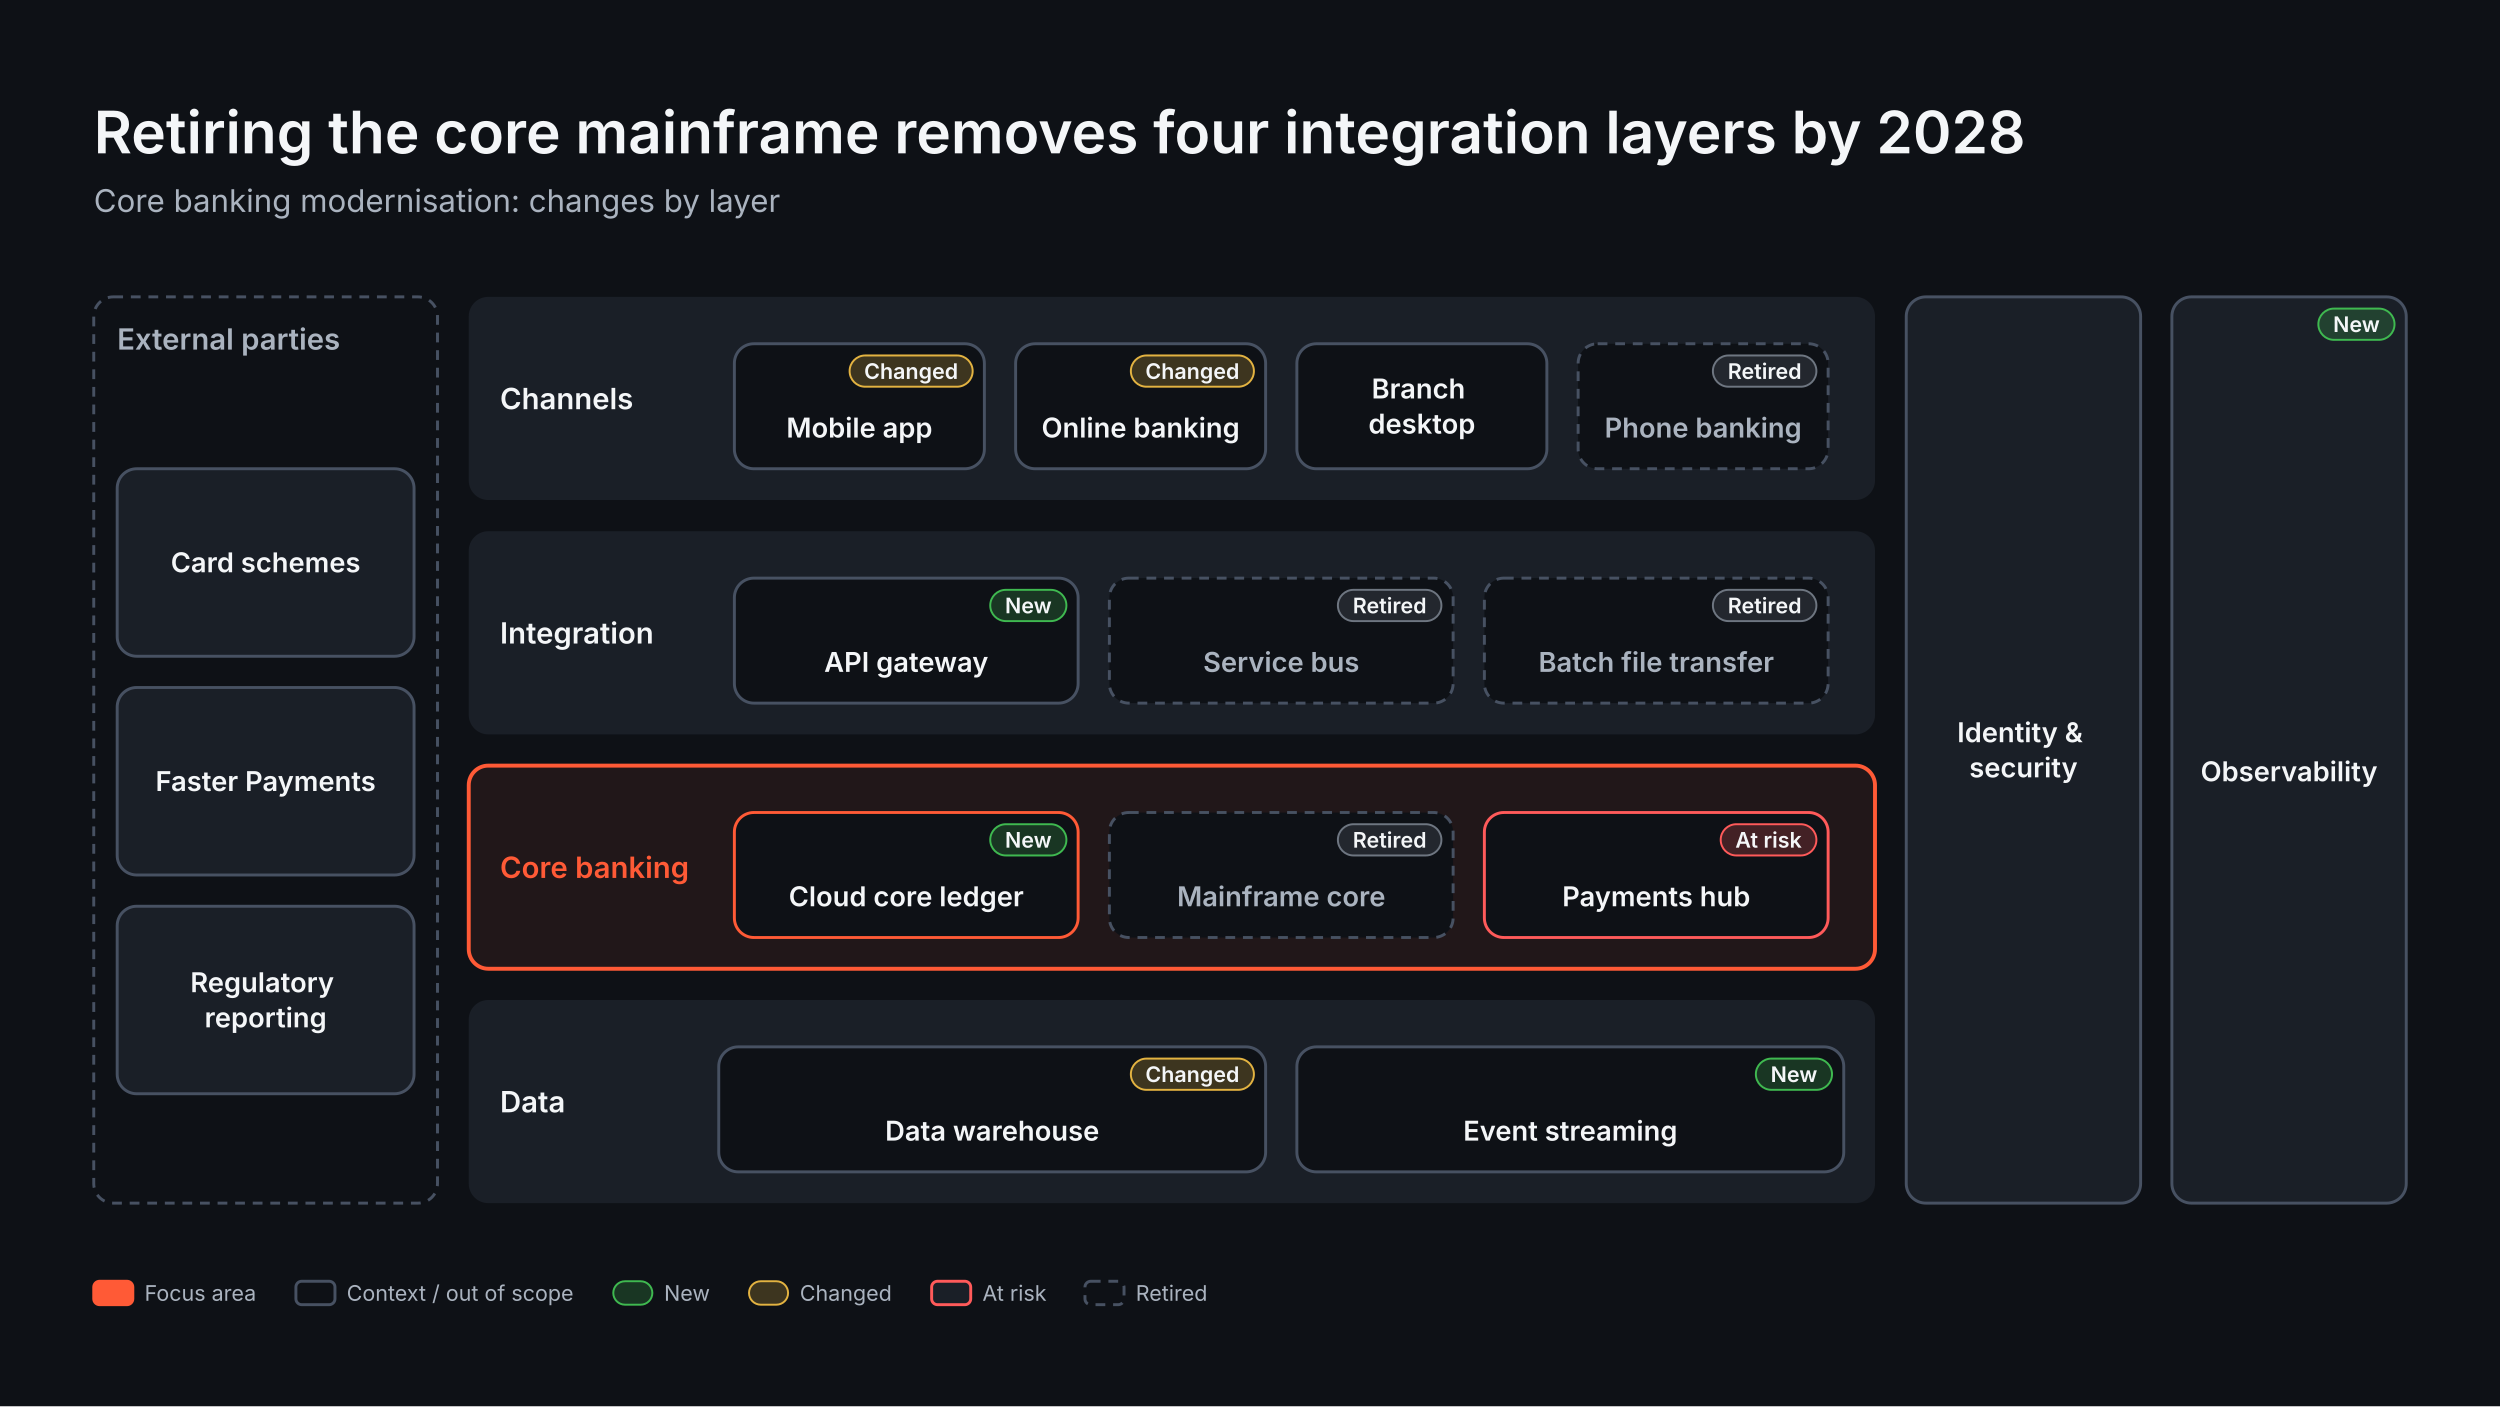
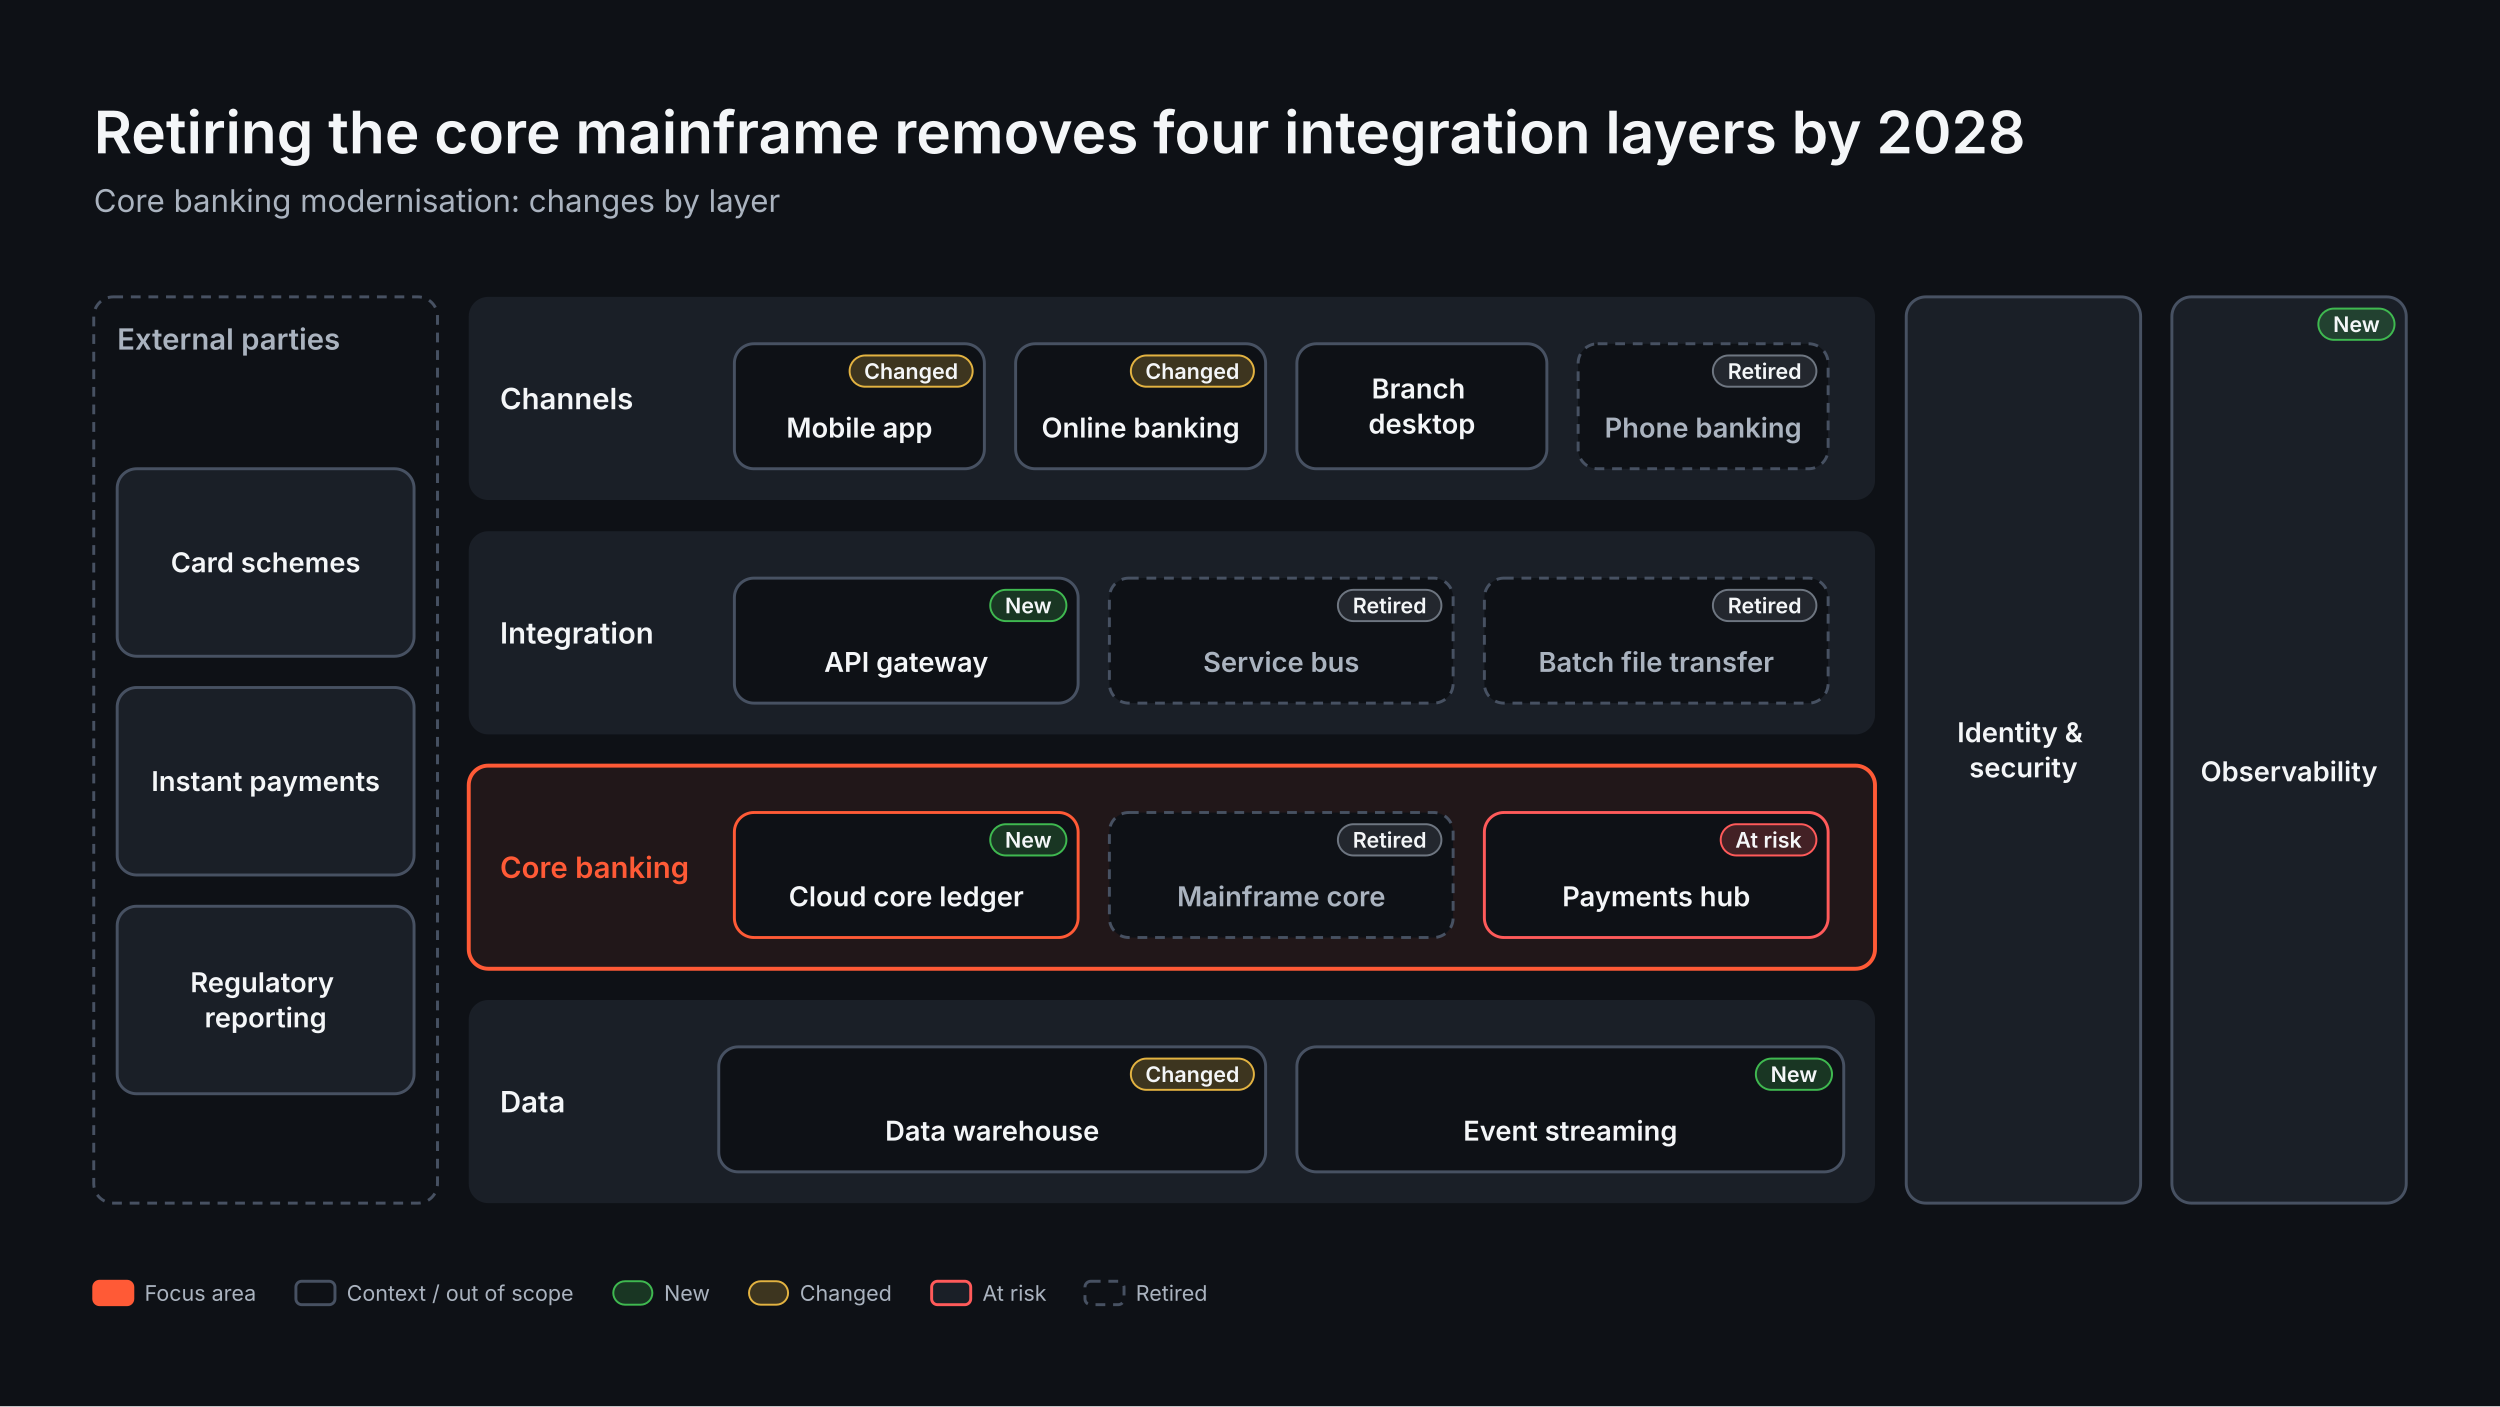
<svg xmlns="http://www.w3.org/2000/svg" width="1280" height="720" viewBox="0 0 1280 720" role="img" aria-labelledby="ds-svg-title ds-svg-desc" data-generator="diagram-studio 1.0.0" data-type="layered-architecture" data-theme="bold" data-altitude="detailed">
  <rect id="ds-background" data-role="background" width="1280" height="720" fill="#0E1116" />
  <text id="ds-title" data-role="title" font-family="Inter, 'Helvetica Neue', Arial, sans-serif" font-size="30" font-weight="600" fill="#F4F6F8">
    <tspan x="48" y="78.5">Retiring the core mainframe removes four integration layers by 2028</tspan>
  </text>
  <text id="ds-subtitle" data-role="subtitle" font-family="Inter, 'Helvetica Neue', Arial, sans-serif" font-size="16" font-weight="400" fill="#AAB3BF">
    <tspan x="48" y="108.5">Core banking modernisation: changes by layer</tspan>
  </text>
  <path id="channels" data-role="band" data-node="channels" d="M250 152H950A10 10 0 0 1 960 162V246A10 10 0 0 1 950 256H250A10 10 0 0 1 240 246V162A10 10 0 0 1 250 152Z" fill="#1A1F27" />
  <text id="channels--label" data-role="header" font-family="Inter, 'Helvetica Neue', Arial, sans-serif" font-size="15" font-weight="600" fill="#F4F6F8">
    <tspan x="256" y="209.5">Channels</tspan>
  </text>
  <path id="mobile" data-role="node" data-node="mobile" data-status="changed" d="M386 176H494A10 10 0 0 1 504 186V230A10 10 0 0 1 494 240H386A10 10 0 0 1 376 230V186A10 10 0 0 1 386 176Z" fill="#0E1116" stroke="#475162" stroke-width="1.5" stroke-linejoin="round" />
  <text id="mobile--label" data-role="label" font-family="Inter, 'Helvetica Neue', Arial, sans-serif" font-size="14" font-weight="600" fill="#F4F6F8" text-anchor="middle">
    <tspan x="440" y="224">Mobile app</tspan>
  </text>
  <path id="mobile--badge" data-role="badge" d="M443 182H490A8 8 0 0 1 498 190V190A8 8 0 0 1 490 198H443A8 8 0 0 1 435 190V190A8 8 0 0 1 443 182Z" fill="#3D351F" stroke="#E3B341" stroke-width="1" stroke-linejoin="round" />
  <text id="mobile--badge-text" data-role="label" font-family="Inter, 'Helvetica Neue', Arial, sans-serif" font-size="11" font-weight="600" fill="#F4F6F8" text-anchor="middle">
    <tspan x="466.5" y="194">Changed</tspan>
  </text>
  <path id="online" data-role="node" data-node="online" data-status="changed" d="M530 176H638A10 10 0 0 1 648 186V230A10 10 0 0 1 638 240H530A10 10 0 0 1 520 230V186A10 10 0 0 1 530 176Z" fill="#0E1116" stroke="#475162" stroke-width="1.5" stroke-linejoin="round" />
  <text id="online--label" data-role="label" font-family="Inter, 'Helvetica Neue', Arial, sans-serif" font-size="14" font-weight="600" fill="#F4F6F8" text-anchor="middle">
    <tspan x="584" y="224">Online banking</tspan>
  </text>
  <path id="online--badge" data-role="badge" d="M587 182H634A8 8 0 0 1 642 190V190A8 8 0 0 1 634 198H587A8 8 0 0 1 579 190V190A8 8 0 0 1 587 182Z" fill="#3D351F" stroke="#E3B341" stroke-width="1" stroke-linejoin="round" />
  <text id="online--badge-text" data-role="label" font-family="Inter, 'Helvetica Neue', Arial, sans-serif" font-size="11" font-weight="600" fill="#F4F6F8" text-anchor="middle">
    <tspan x="610.5" y="194">Changed</tspan>
  </text>
  <path id="branch" data-role="node" data-node="branch" d="M674 176H782A10 10 0 0 1 792 186V230A10 10 0 0 1 782 240H674A10 10 0 0 1 664 230V186A10 10 0 0 1 674 176Z" fill="#0E1116" stroke="#475162" stroke-width="1.5" stroke-linejoin="round" />
  <text id="branch--label" data-role="label" font-family="Inter, 'Helvetica Neue', Arial, sans-serif" font-size="14" font-weight="600" fill="#F4F6F8" text-anchor="middle">
    <tspan x="728" y="204">Branch</tspan>
    <tspan x="728" y="222">desktop</tspan>
  </text>
  <path id="ivr" data-role="node" data-node="ivr" data-emphasis="muted" data-status="retired" d="M818 176H926A10 10 0 0 1 936 186V230A10 10 0 0 1 926 240H818A10 10 0 0 1 808 230V186A10 10 0 0 1 818 176Z" fill="#0E1116" stroke="#475162" stroke-width="1.5" stroke-dasharray="5 4" stroke-linejoin="round" />
  <text id="ivr--label" data-role="label" font-family="Inter, 'Helvetica Neue', Arial, sans-serif" font-size="14" font-weight="600" fill="#AAB3BF" text-anchor="middle">
    <tspan x="872" y="224">Phone banking</tspan>
  </text>
  <path id="ivr--badge" data-role="badge" d="M885 182H922A8 8 0 0 1 930 190V190A8 8 0 0 1 922 198H885A8 8 0 0 1 877 190V190A8 8 0 0 1 885 182Z" fill="#23272E" stroke="#6E7681" stroke-width="1" stroke-linejoin="round" />
  <text id="ivr--badge-text" data-role="label" font-family="Inter, 'Helvetica Neue', Arial, sans-serif" font-size="11" font-weight="600" fill="#F4F6F8" text-anchor="middle">
    <tspan x="903.5" y="194">Retired</tspan>
  </text>
  <path id="integration" data-role="band" data-node="integration" d="M250 272H950A10 10 0 0 1 960 282V366A10 10 0 0 1 950 376H250A10 10 0 0 1 240 366V282A10 10 0 0 1 250 272Z" fill="#1A1F27" />
  <text id="integration--label" data-role="header" font-family="Inter, 'Helvetica Neue', Arial, sans-serif" font-size="15" font-weight="600" fill="#F4F6F8">
    <tspan x="256" y="329.5">Integration</tspan>
  </text>
  <path id="api-gateway" data-role="node" data-node="api-gateway" data-status="new" d="M386 296H542A10 10 0 0 1 552 306V350A10 10 0 0 1 542 360H386A10 10 0 0 1 376 350V306A10 10 0 0 1 386 296Z" fill="#0E1116" stroke="#475162" stroke-width="1.5" stroke-linejoin="round" />
  <text id="api-gateway--label" data-role="label" font-family="Inter, 'Helvetica Neue', Arial, sans-serif" font-size="14" font-weight="600" fill="#F4F6F8" text-anchor="middle">
    <tspan x="464" y="344">API gateway</tspan>
  </text>
  <path id="api-gateway--badge" data-role="badge" d="M515 302H538A8 8 0 0 1 546 310V310A8 8 0 0 1 538 318H515A8 8 0 0 1 507 310V310A8 8 0 0 1 515 302Z" fill="#193623" stroke="#3FB950" stroke-width="1" stroke-linejoin="round" />
  <text id="api-gateway--badge-text" data-role="label" font-family="Inter, 'Helvetica Neue', Arial, sans-serif" font-size="11" font-weight="600" fill="#F4F6F8" text-anchor="middle">
    <tspan x="526.5" y="314">New</tspan>
  </text>
  <path id="esb" data-role="node" data-node="esb" data-emphasis="muted" data-status="retired" d="M578 296H734A10 10 0 0 1 744 306V350A10 10 0 0 1 734 360H578A10 10 0 0 1 568 350V306A10 10 0 0 1 578 296Z" fill="#0E1116" stroke="#475162" stroke-width="1.5" stroke-dasharray="5 4" stroke-linejoin="round" />
  <text id="esb--label" data-role="label" font-family="Inter, 'Helvetica Neue', Arial, sans-serif" font-size="14" font-weight="600" fill="#AAB3BF" text-anchor="middle">
    <tspan x="656" y="344">Service bus</tspan>
  </text>
  <path id="esb--badge" data-role="badge" d="M693 302H730A8 8 0 0 1 738 310V310A8 8 0 0 1 730 318H693A8 8 0 0 1 685 310V310A8 8 0 0 1 693 302Z" fill="#23272E" stroke="#6E7681" stroke-width="1" stroke-linejoin="round" />
  <text id="esb--badge-text" data-role="label" font-family="Inter, 'Helvetica Neue', Arial, sans-serif" font-size="11" font-weight="600" fill="#F4F6F8" text-anchor="middle">
    <tspan x="711.5" y="314">Retired</tspan>
  </text>
  <path id="batch" data-role="node" data-node="batch" data-emphasis="muted" data-status="retired" d="M770 296H926A10 10 0 0 1 936 306V350A10 10 0 0 1 926 360H770A10 10 0 0 1 760 350V306A10 10 0 0 1 770 296Z" fill="#0E1116" stroke="#475162" stroke-width="1.5" stroke-dasharray="5 4" stroke-linejoin="round" />
  <text id="batch--label" data-role="label" font-family="Inter, 'Helvetica Neue', Arial, sans-serif" font-size="14" font-weight="600" fill="#AAB3BF" text-anchor="middle">
    <tspan x="848" y="344">Batch file transfer</tspan>
  </text>
  <path id="batch--badge" data-role="badge" d="M885 302H922A8 8 0 0 1 930 310V310A8 8 0 0 1 922 318H885A8 8 0 0 1 877 310V310A8 8 0 0 1 885 302Z" fill="#23272E" stroke="#6E7681" stroke-width="1" stroke-linejoin="round" />
  <text id="batch--badge-text" data-role="label" font-family="Inter, 'Helvetica Neue', Arial, sans-serif" font-size="11" font-weight="600" fill="#F4F6F8" text-anchor="middle">
    <tspan x="903.5" y="314">Retired</tspan>
  </text>
  <path id="core" data-role="band" data-node="core" data-emphasis="accent" d="M250 392H950A10 10 0 0 1 960 402V486A10 10 0 0 1 950 496H250A10 10 0 0 1 240 486V402A10 10 0 0 1 250 392Z" fill="#211719" stroke="#FF5A36" stroke-width="2" stroke-linejoin="round" />
  <text id="core--label" data-role="header" font-family="Inter, 'Helvetica Neue', Arial, sans-serif" font-size="15" font-weight="600" fill="#FF5A36">
    <tspan x="256" y="449.5">Core banking</tspan>
  </text>
  <path id="new-core" data-role="node" data-node="new-core" data-status="new" d="M386 416H542A10 10 0 0 1 552 426V470A10 10 0 0 1 542 480H386A10 10 0 0 1 376 470V426A10 10 0 0 1 386 416Z" fill="#0E1116" stroke="#FF5A36" stroke-width="1.5" stroke-linejoin="round" />
  <text id="new-core--label" data-role="label" font-family="Inter, 'Helvetica Neue', Arial, sans-serif" font-size="14" font-weight="600" fill="#F4F6F8" text-anchor="middle">
    <tspan x="464" y="464">Cloud core ledger</tspan>
  </text>
  <path id="new-core--badge" data-role="badge" d="M515 422H538A8 8 0 0 1 546 430V430A8 8 0 0 1 538 438H515A8 8 0 0 1 507 430V430A8 8 0 0 1 515 422Z" fill="#193623" stroke="#3FB950" stroke-width="1" stroke-linejoin="round" />
  <text id="new-core--badge-text" data-role="label" font-family="Inter, 'Helvetica Neue', Arial, sans-serif" font-size="11" font-weight="600" fill="#F4F6F8" text-anchor="middle">
    <tspan x="526.5" y="434">New</tspan>
  </text>
  <path id="mainframe" data-role="node" data-node="mainframe" data-emphasis="muted" data-status="retired" d="M578 416H734A10 10 0 0 1 744 426V470A10 10 0 0 1 734 480H578A10 10 0 0 1 568 470V426A10 10 0 0 1 578 416Z" fill="#0E1116" stroke="#475162" stroke-width="1.5" stroke-dasharray="5 4" stroke-linejoin="round" />
  <text id="mainframe--label" data-role="label" font-family="Inter, 'Helvetica Neue', Arial, sans-serif" font-size="14" font-weight="600" fill="#AAB3BF" text-anchor="middle">
    <tspan x="656" y="464">Mainframe core</tspan>
  </text>
  <path id="mainframe--badge" data-role="badge" d="M693 422H730A8 8 0 0 1 738 430V430A8 8 0 0 1 730 438H693A8 8 0 0 1 685 430V430A8 8 0 0 1 693 422Z" fill="#23272E" stroke="#6E7681" stroke-width="1" stroke-linejoin="round" />
  <text id="mainframe--badge-text" data-role="label" font-family="Inter, 'Helvetica Neue', Arial, sans-serif" font-size="11" font-weight="600" fill="#F4F6F8" text-anchor="middle">
    <tspan x="711.5" y="434">Retired</tspan>
  </text>
  <path id="payments-hub" data-role="node" data-node="payments-hub" data-status="at-risk" d="M770 416H926A10 10 0 0 1 936 426V470A10 10 0 0 1 926 480H770A10 10 0 0 1 760 470V426A10 10 0 0 1 770 416Z" fill="#0E1116" stroke="#FF5A5A" stroke-width="1.5" stroke-linejoin="round" />
  <text id="payments-hub--label" data-role="label" font-family="Inter, 'Helvetica Neue', Arial, sans-serif" font-size="14" font-weight="600" fill="#F4F6F8" text-anchor="middle">
    <tspan x="848" y="464">Payments hub</tspan>
  </text>
  <path id="payments-hub--badge" data-role="badge" d="M889 422H922A8 8 0 0 1 930 430V430A8 8 0 0 1 922 438H889A8 8 0 0 1 881 430V430A8 8 0 0 1 889 422Z" fill="#432125" stroke="#FF5A5A" stroke-width="1" stroke-linejoin="round" />
  <text id="payments-hub--badge-text" data-role="label" font-family="Inter, 'Helvetica Neue', Arial, sans-serif" font-size="11" font-weight="600" fill="#F4F6F8" text-anchor="middle">
    <tspan x="905.5" y="434">At risk</tspan>
  </text>
  <path id="data" data-role="band" data-node="data" d="M250 512H950A10 10 0 0 1 960 522V606A10 10 0 0 1 950 616H250A10 10 0 0 1 240 606V522A10 10 0 0 1 250 512Z" fill="#1A1F27" />
  <text id="data--label" data-role="header" font-family="Inter, 'Helvetica Neue', Arial, sans-serif" font-size="15" font-weight="600" fill="#F4F6F8">
    <tspan x="256" y="569.5">Data</tspan>
  </text>
  <path id="warehouse" data-role="node" data-node="warehouse" data-status="changed" d="M378 536H638A10 10 0 0 1 648 546V590A10 10 0 0 1 638 600H378A10 10 0 0 1 368 590V546A10 10 0 0 1 378 536Z" fill="#0E1116" stroke="#475162" stroke-width="1.5" stroke-linejoin="round" />
  <text id="warehouse--label" data-role="label" font-family="Inter, 'Helvetica Neue', Arial, sans-serif" font-size="14" font-weight="600" fill="#F4F6F8" text-anchor="middle">
    <tspan x="508" y="584">Data warehouse</tspan>
  </text>
  <path id="warehouse--badge" data-role="badge" d="M587 542H634A8 8 0 0 1 642 550V550A8 8 0 0 1 634 558H587A8 8 0 0 1 579 550V550A8 8 0 0 1 587 542Z" fill="#3D351F" stroke="#E3B341" stroke-width="1" stroke-linejoin="round" />
  <text id="warehouse--badge-text" data-role="label" font-family="Inter, 'Helvetica Neue', Arial, sans-serif" font-size="11" font-weight="600" fill="#F4F6F8" text-anchor="middle">
    <tspan x="610.5" y="554">Changed</tspan>
  </text>
  <path id="streaming" data-role="node" data-node="streaming" data-status="new" d="M674 536H934A10 10 0 0 1 944 546V590A10 10 0 0 1 934 600H674A10 10 0 0 1 664 590V546A10 10 0 0 1 674 536Z" fill="#0E1116" stroke="#475162" stroke-width="1.5" stroke-linejoin="round" />
  <text id="streaming--label" data-role="label" font-family="Inter, 'Helvetica Neue', Arial, sans-serif" font-size="14" font-weight="600" fill="#F4F6F8" text-anchor="middle">
    <tspan x="804" y="584">Event streaming</tspan>
  </text>
  <path id="streaming--badge" data-role="badge" d="M907 542H930A8 8 0 0 1 938 550V550A8 8 0 0 1 930 558H907A8 8 0 0 1 899 550V550A8 8 0 0 1 907 542Z" fill="#193623" stroke="#3FB950" stroke-width="1" stroke-linejoin="round" />
  <text id="streaming--badge-text" data-role="label" font-family="Inter, 'Helvetica Neue', Arial, sans-serif" font-size="11" font-weight="600" fill="#F4F6F8" text-anchor="middle">
    <tspan x="918.5" y="554">New</tspan>
  </text>
  <path id="security" data-role="group" data-node="security" d="M986 152H1086A10 10 0 0 1 1096 162V606A10 10 0 0 1 1086 616H986A10 10 0 0 1 976 606V162A10 10 0 0 1 986 152Z" fill="#1A1F27" stroke="#475162" stroke-width="1.5" stroke-linejoin="round" />
  <text id="security--label" data-role="label" font-family="Inter, 'Helvetica Neue', Arial, sans-serif" font-size="14" font-weight="600" fill="#F4F6F8" text-anchor="middle">
    <tspan x="1036" y="380">Identity &amp;</tspan>
    <tspan x="1036" y="398">security</tspan>
  </text>
  <path id="observability" data-role="group" data-node="observability" data-status="new" d="M1122 152H1222A10 10 0 0 1 1232 162V606A10 10 0 0 1 1222 616H1122A10 10 0 0 1 1112 606V162A10 10 0 0 1 1122 152Z" fill="#1A1F27" stroke="#475162" stroke-width="1.5" stroke-linejoin="round" />
  <text id="observability--label" data-role="label" font-family="Inter, 'Helvetica Neue', Arial, sans-serif" font-size="14" font-weight="600" fill="#F4F6F8" text-anchor="middle">
    <tspan x="1172" y="400">Observability</tspan>
  </text>
  <path id="observability--badge" data-role="badge" d="M1195 158H1218A8 8 0 0 1 1226 166V166A8 8 0 0 1 1218 174H1195A8 8 0 0 1 1187 166V166A8 8 0 0 1 1195 158Z" fill="#224130" stroke="#3FB950" stroke-width="1" stroke-linejoin="round" />
  <text id="observability--badge-text" data-role="label" font-family="Inter, 'Helvetica Neue', Arial, sans-serif" font-size="11" font-weight="600" fill="#F4F6F8" text-anchor="middle">
    <tspan x="1206.5" y="170">New</tspan>
  </text>
  <path id="external" data-role="group" d="M58 152H214A10 10 0 0 1 224 162V606A10 10 0 0 1 214 616H58A10 10 0 0 1 48 606V162A10 10 0 0 1 58 152Z" fill="#0E1116" stroke="#475162" stroke-width="1.5" stroke-dasharray="5 4" stroke-linejoin="round" />
  <text id="external--label" data-role="header" font-family="Inter, 'Helvetica Neue', Arial, sans-serif" font-size="15" font-weight="600" fill="#AAB3BF">
    <tspan x="60" y="179">External parties</tspan>
  </text>
  <path id="card-scheme" data-role="node" data-node="card-scheme" d="M70 240H202A10 10 0 0 1 212 250V326A10 10 0 0 1 202 336H70A10 10 0 0 1 60 326V250A10 10 0 0 1 70 240Z" fill="#1A1F27" stroke="#475162" stroke-width="1.5" stroke-linejoin="round" />
  <text id="card-scheme--label" data-role="label" font-family="Inter, 'Helvetica Neue', Arial, sans-serif" font-size="14" font-weight="600" fill="#F4F6F8" text-anchor="middle">
    <tspan x="136" y="293">Card schemes</tspan>
  </text>
-   <path id="faster-payments" data-role="node" data-node="faster-payments" d="M70 352H202A10 10 0 0 1 212 362V438A10 10 0 0 1 202 448H70A10 10 0 0 1 60 438V362A10 10 0 0 1 70 352Z" fill="#1A1F27" stroke="#475162" stroke-width="1.5" stroke-linejoin="round" />
-   <text id="faster-payments--label" data-role="label" font-family="Inter, 'Helvetica Neue', Arial, sans-serif" font-size="14" font-weight="600" fill="#F4F6F8" text-anchor="middle">
-     <tspan x="136" y="405">Faster Payments</tspan>
+   <path id="instant-payments" data-role="node" data-node="instant-payments" d="M70 352H202A10 10 0 0 1 212 362V438A10 10 0 0 1 202 448H70A10 10 0 0 1 60 438V362A10 10 0 0 1 70 352Z" fill="#1A1F27" stroke="#475162" stroke-width="1.5" stroke-linejoin="round" />
+   <text id="instant-payments--label" data-role="label" font-family="Inter, 'Helvetica Neue', Arial, sans-serif" font-size="14" font-weight="600" fill="#F4F6F8" text-anchor="middle">
+     <tspan x="136" y="405">Instant payments</tspan>
  </text>
  <path id="regulator" data-role="node" data-node="regulator" d="M70 464H202A10 10 0 0 1 212 474V550A10 10 0 0 1 202 560H70A10 10 0 0 1 60 550V474A10 10 0 0 1 70 464Z" fill="#1A1F27" stroke="#475162" stroke-width="1.5" stroke-linejoin="round" />
  <text id="regulator--label" data-role="label" font-family="Inter, 'Helvetica Neue', Arial, sans-serif" font-size="14" font-weight="600" fill="#F4F6F8" text-anchor="middle">
    <tspan x="136" y="508">Regulatory</tspan>
    <tspan x="136" y="526">reporting</tspan>
  </text>
  <path id="ds-legend-0-0-swatch" data-role="legend" d="M51 656H65A3 3 0 0 1 68 659V665A3 3 0 0 1 65 668H51A3 3 0 0 1 48 665V659A3 3 0 0 1 51 656Z" fill="#FF5A36" stroke="#FF5A36" stroke-width="1.5" stroke-linejoin="round" />
  <text id="ds-legend-0-0-label" data-role="legend" font-family="Inter, 'Helvetica Neue', Arial, sans-serif" font-size="11" font-weight="400" fill="#AAB3BF">
    <tspan x="74" y="666">Focus area</tspan>
  </text>
  <path id="ds-legend-0-1-swatch" data-role="legend" d="M154.5 656H168.5A3 3 0 0 1 171.5 659V665A3 3 0 0 1 168.5 668H154.5A3 3 0 0 1 151.5 665V659A3 3 0 0 1 154.5 656Z" fill="#0E1116" stroke="#475162" stroke-width="1.5" stroke-linejoin="round" />
  <text id="ds-legend-0-1-label" data-role="legend" font-family="Inter, 'Helvetica Neue', Arial, sans-serif" font-size="11" font-weight="400" fill="#AAB3BF">
    <tspan x="177.5" y="666">Context / out of scope</tspan>
  </text>
  <path id="ds-legend-0-2-swatch" data-role="legend" d="M320 656H328A6 6 0 0 1 334 662V662A6 6 0 0 1 328 668H320A6 6 0 0 1 314 662V662A6 6 0 0 1 320 656Z" fill="#193623" stroke="#3FB950" stroke-width="1" stroke-linejoin="round" />
  <text id="ds-legend-0-2-label" data-role="legend" font-family="Inter, 'Helvetica Neue', Arial, sans-serif" font-size="11" font-weight="400" fill="#AAB3BF">
    <tspan x="340" y="666">New</tspan>
  </text>
  <path id="ds-legend-0-3-swatch" data-role="legend" d="M389.5 656H397.5A6 6 0 0 1 403.5 662V662A6 6 0 0 1 397.5 668H389.5A6 6 0 0 1 383.5 662V662A6 6 0 0 1 389.5 656Z" fill="#3D351F" stroke="#E3B341" stroke-width="1" stroke-linejoin="round" />
  <text id="ds-legend-0-3-label" data-role="legend" font-family="Inter, 'Helvetica Neue', Arial, sans-serif" font-size="11" font-weight="400" fill="#AAB3BF">
    <tspan x="409.5" y="666">Changed</tspan>
  </text>
  <path id="ds-legend-0-4-swatch" data-role="legend" d="M480 656H494A3 3 0 0 1 497 659V665A3 3 0 0 1 494 668H480A3 3 0 0 1 477 665V659A3 3 0 0 1 480 656Z" fill="#1A1F27" stroke="#FF5A5A" stroke-width="1.5" stroke-linejoin="round" />
  <text id="ds-legend-0-4-label" data-role="legend" font-family="Inter, 'Helvetica Neue', Arial, sans-serif" font-size="11" font-weight="400" fill="#AAB3BF">
    <tspan x="503" y="666">At risk</tspan>
  </text>
  <path id="ds-legend-0-5-swatch" data-role="legend" d="M558.5 656H572.5A3 3 0 0 1 575.5 659V665A3 3 0 0 1 572.5 668H558.5A3 3 0 0 1 555.5 665V659A3 3 0 0 1 558.5 656Z" fill="#0E1116" stroke="#475162" stroke-width="1.5" stroke-dasharray="5 4" stroke-linejoin="round" />
  <text id="ds-legend-0-5-label" data-role="legend" font-family="Inter, 'Helvetica Neue', Arial, sans-serif" font-size="11" font-weight="400" fill="#AAB3BF">
    <tspan x="581.5" y="666">Retired</tspan>
  </text>
</svg>
